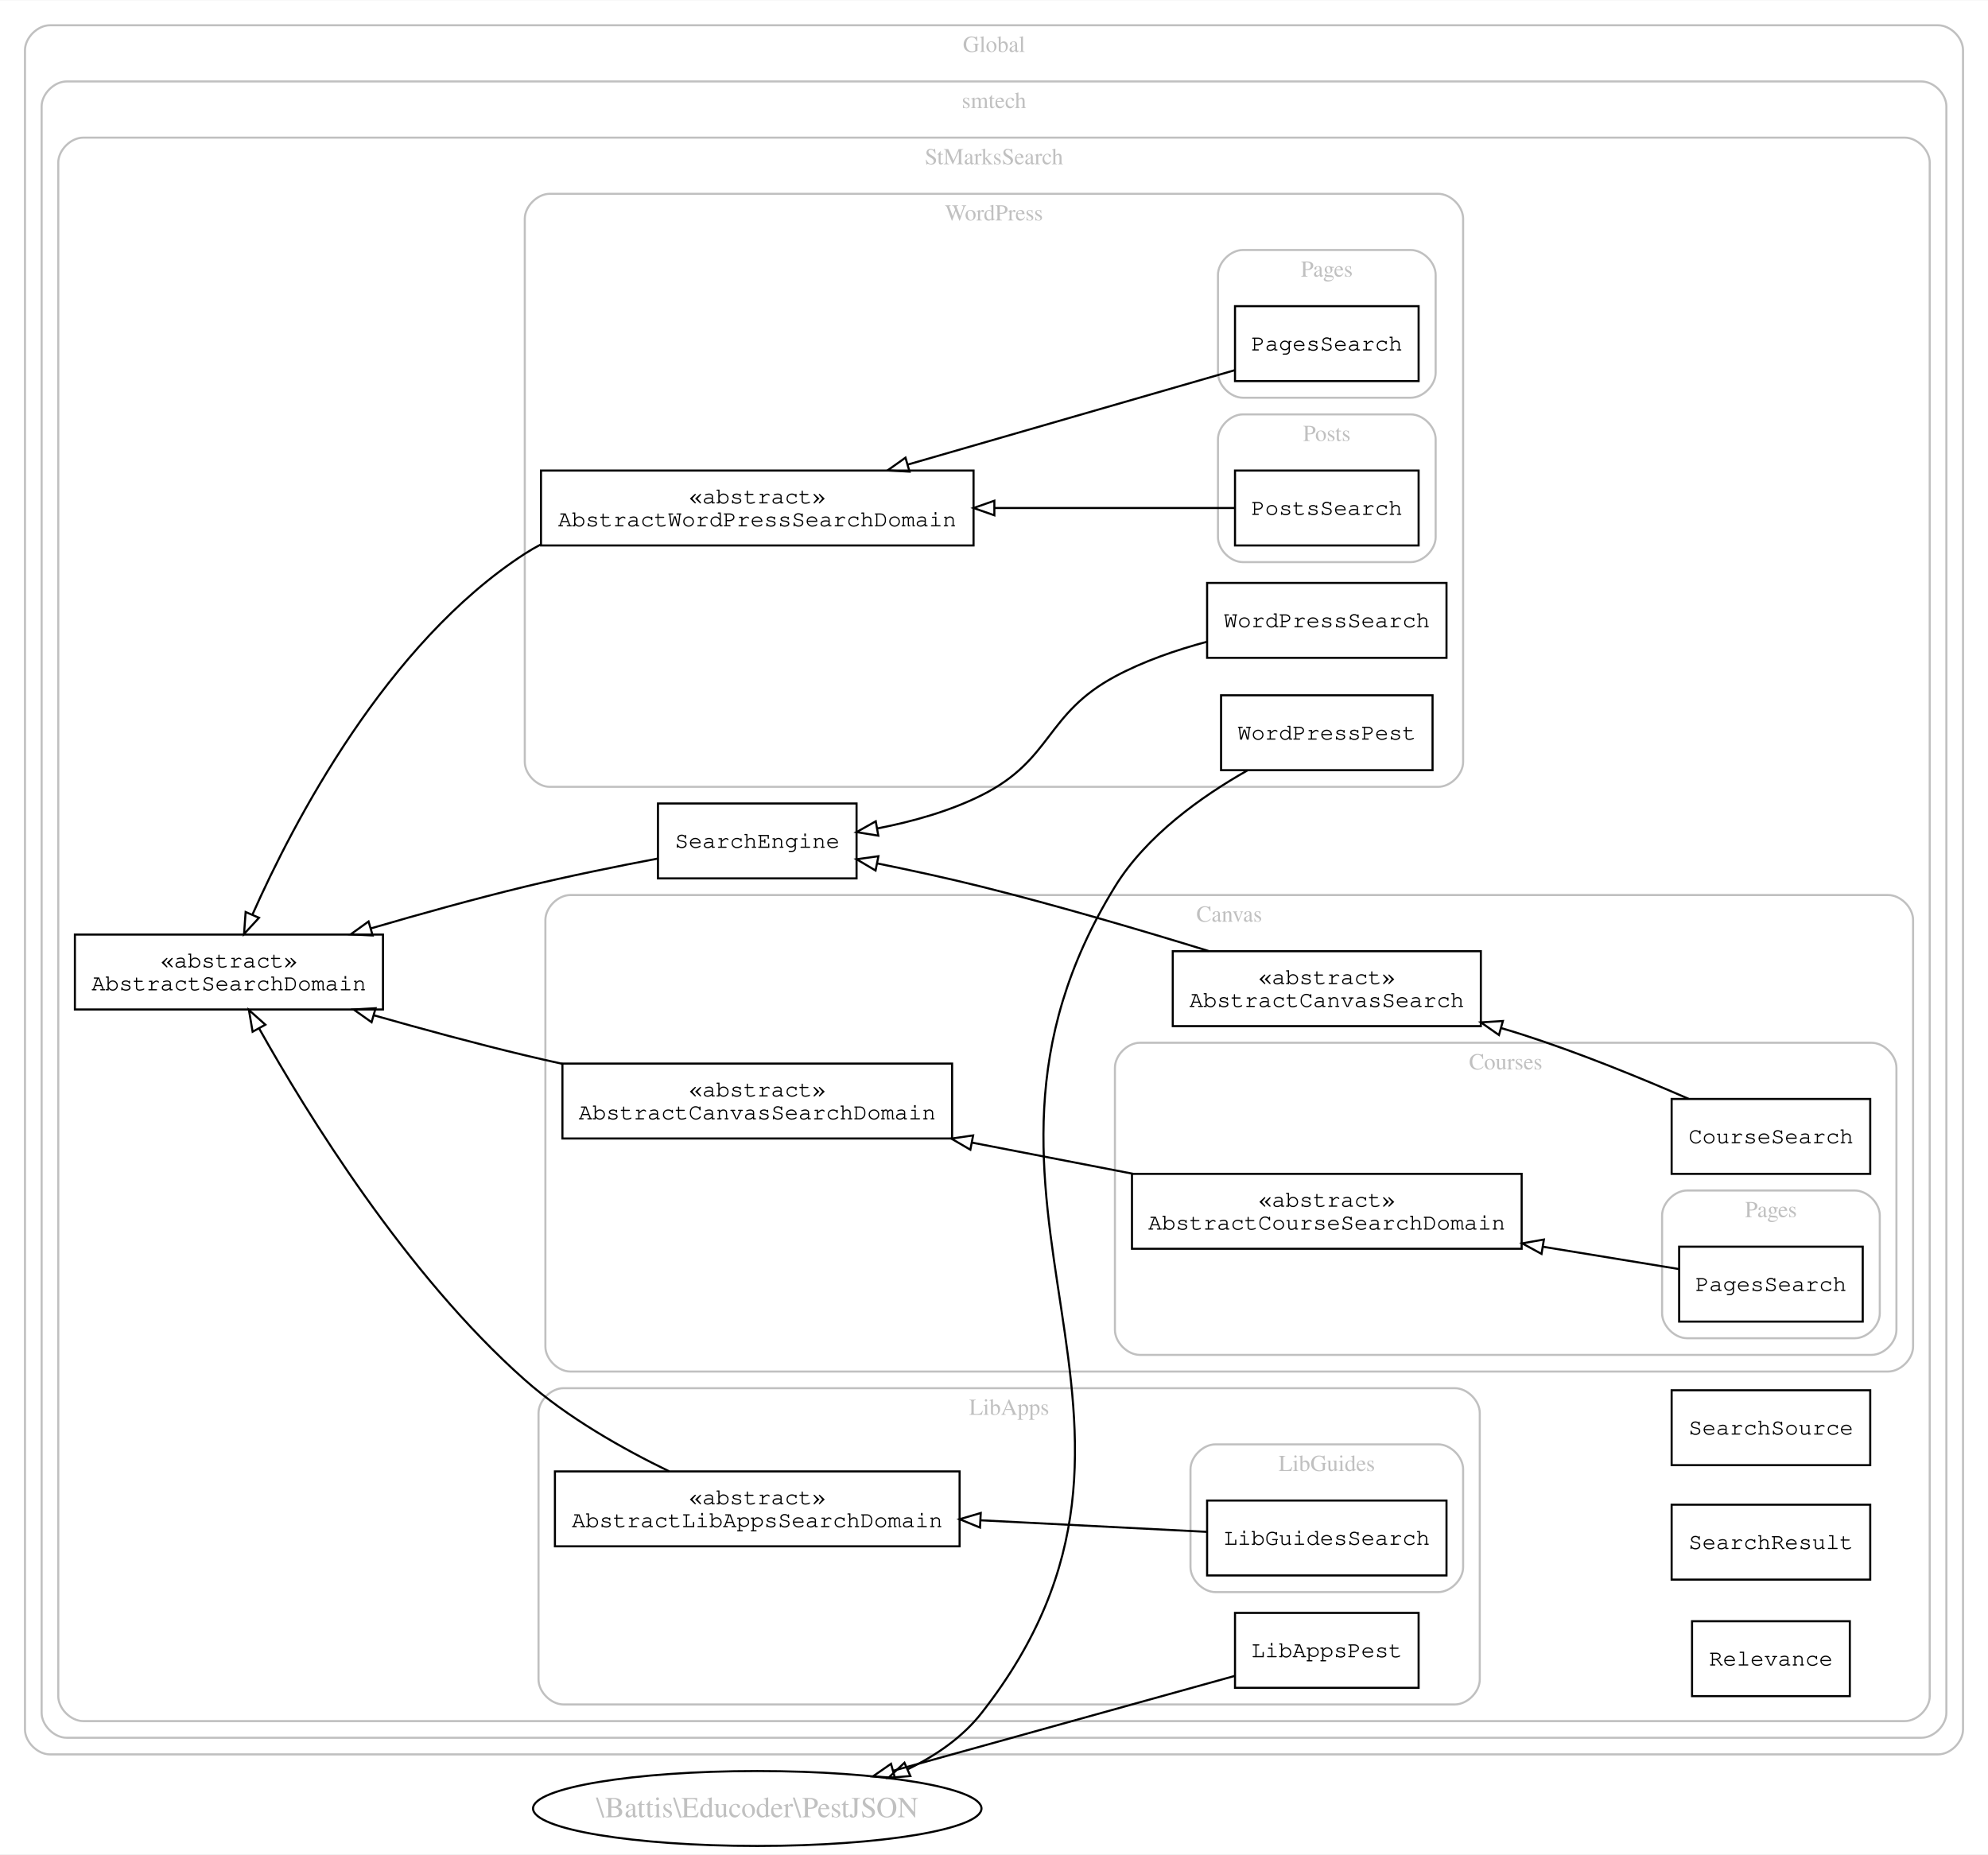
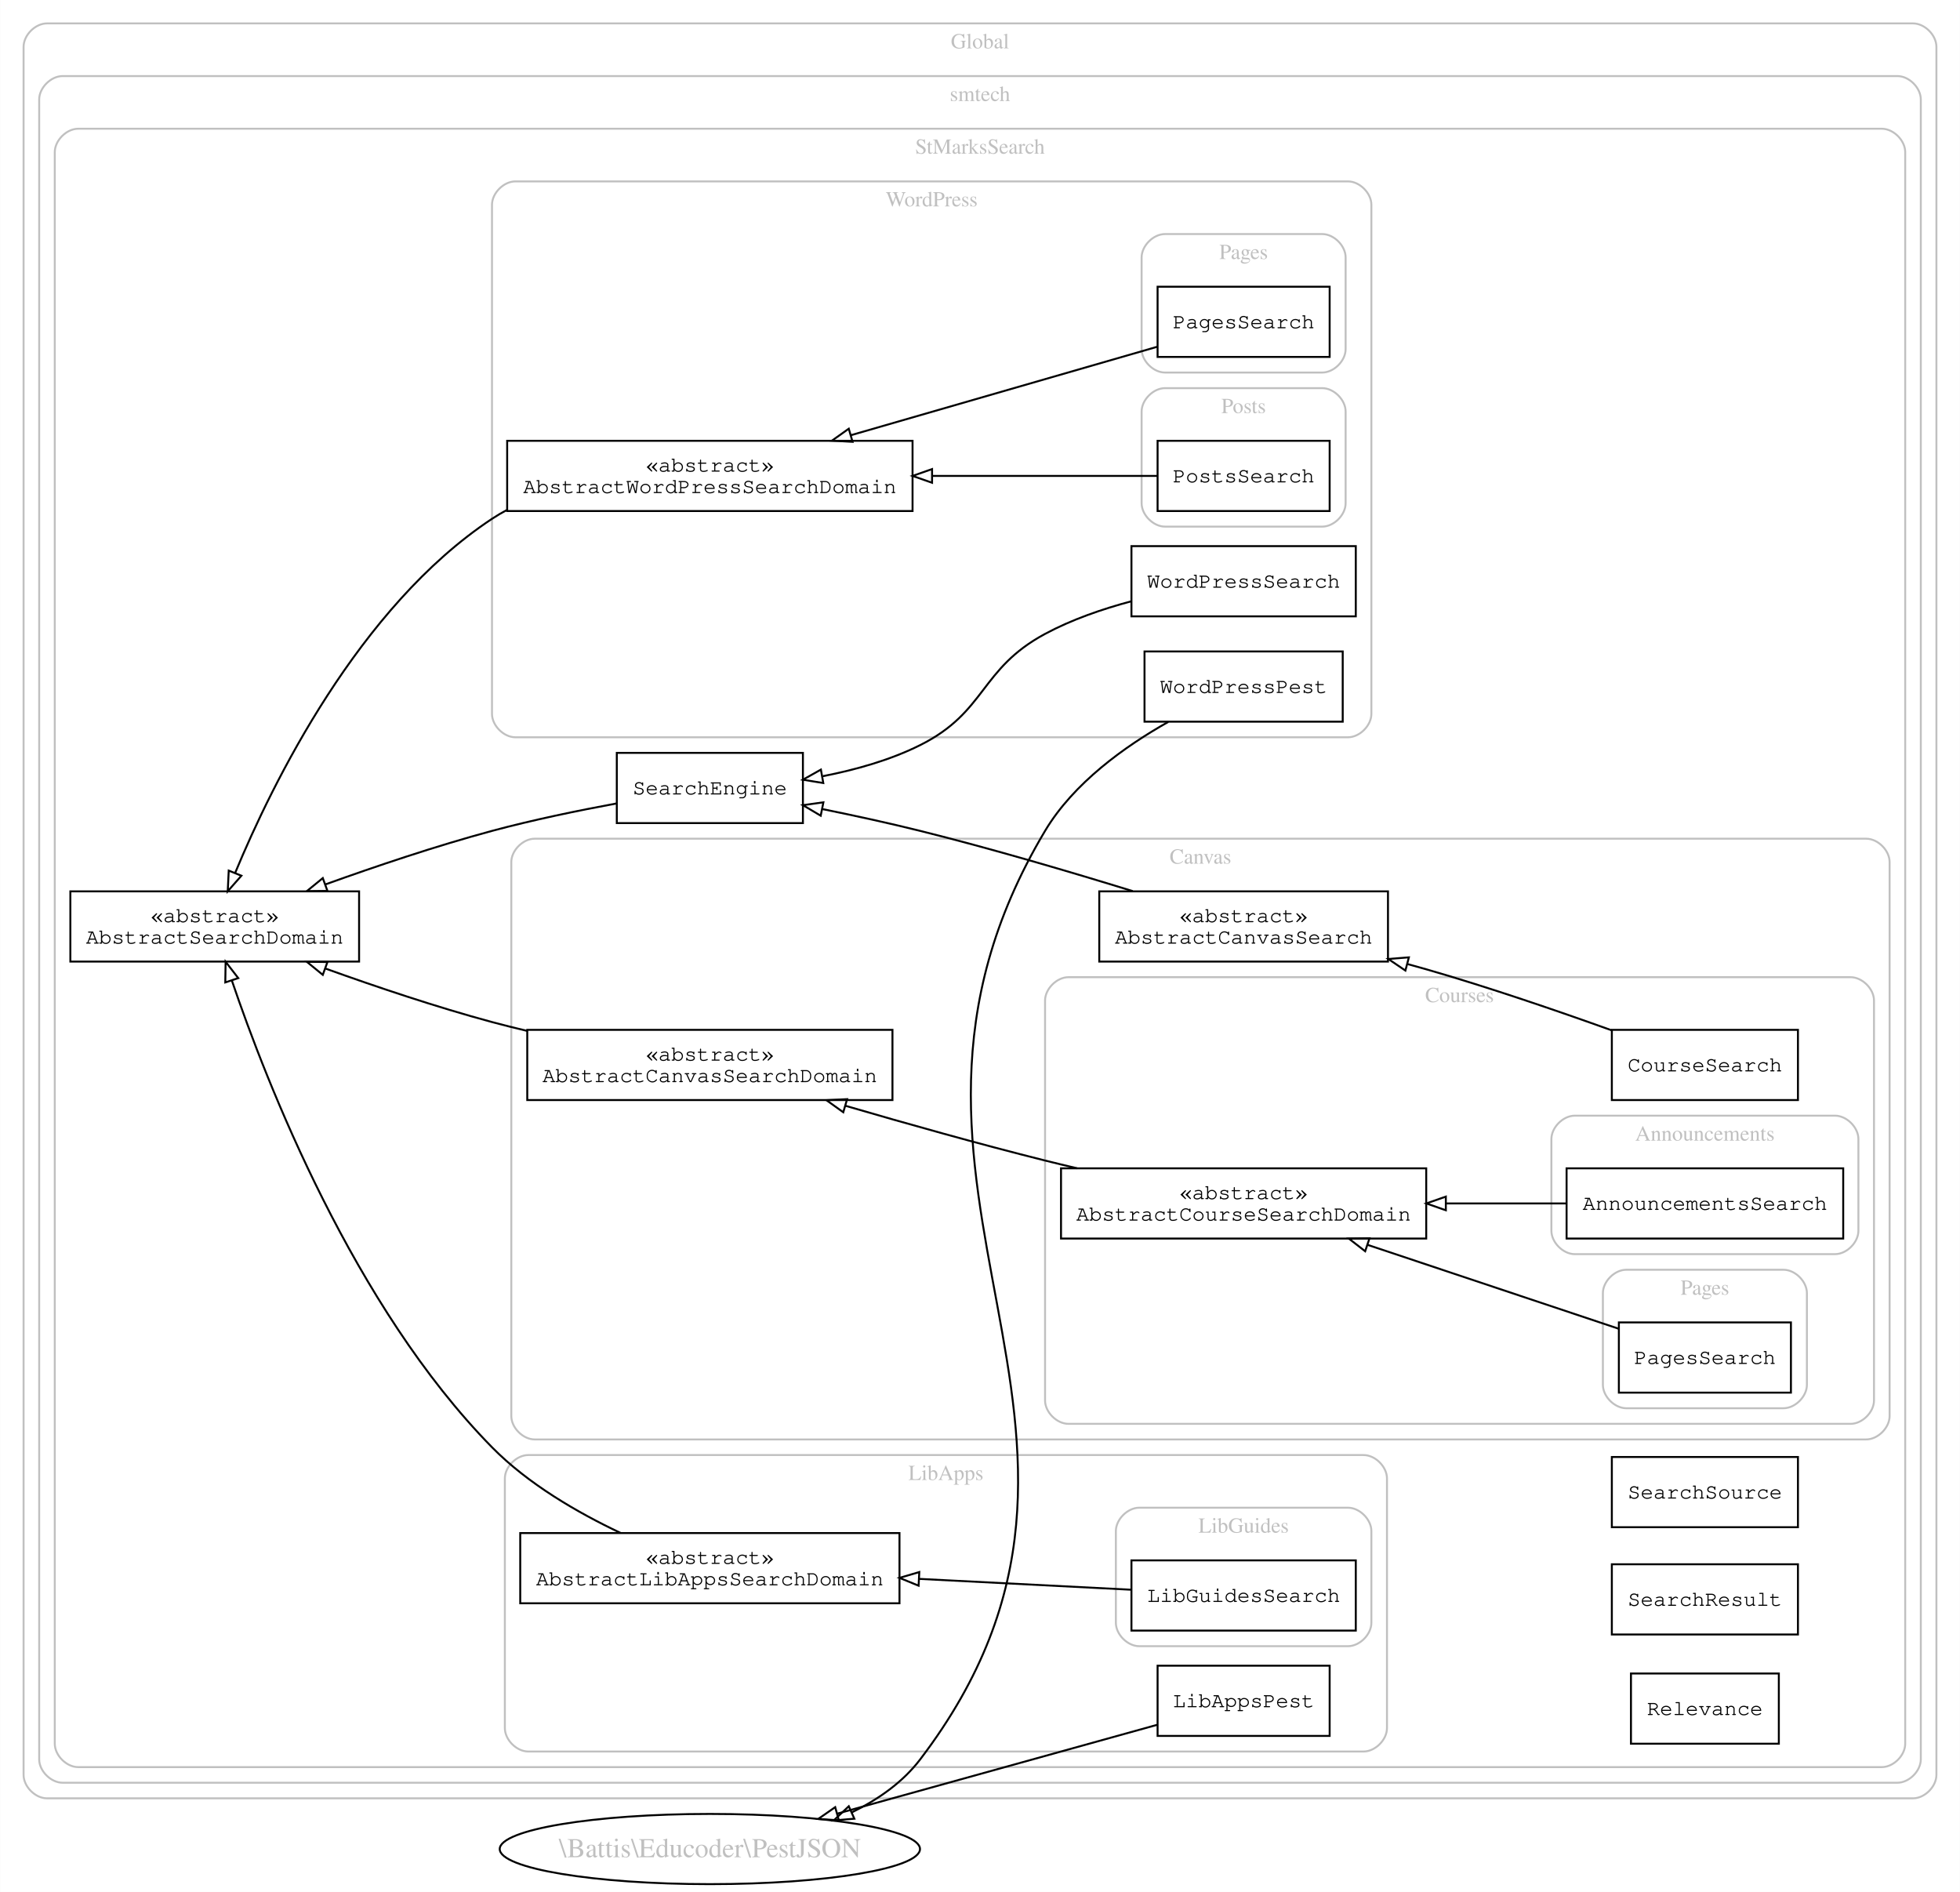
- <svg xmlns="http://www.w3.org/2000/svg" width="955pt" height="891pt" viewBox="0.00 0.00 955.31 891.00">
-   <g id="graph0" class="graph" transform="scale(1 1) rotate(0) translate(4 887)">
-     <polygon fill="#ffffff" stroke="transparent" points="-4,4 -4,-887 951.308,-887 951.308,4 -4,4" />
+ <svg xmlns="http://www.w3.org/2000/svg" width="1005pt" height="970pt" viewBox="0.00 0.00 1004.82 970.00">
+   <g id="graph0" class="graph" transform="scale(1 1) rotate(0) translate(4 966)">
+     <polygon fill="#ffffff" stroke="transparent" points="-4,4 -4,-966 1000.816,-966 1000.816,4 -4,4" />
    <g id="clust1" class="cluster">
-       <path fill="none" stroke="#c0c0c0" d="M20,-44C20,-44 927.308,-44 927.308,-44 933.308,-44 939.308,-50 939.308,-56 939.308,-56 939.308,-863 939.308,-863 939.308,-869 933.308,-875 927.308,-875 927.308,-875 20,-875 20,-875 14,-875 8,-869 8,-863 8,-863 8,-56 8,-56 8,-50 14,-44 20,-44" />
-       <text text-anchor="middle" x="473.654" y="-862.2" font-family="Times,serif" font-size="11.00" fill="#c0c0c0">Global</text>
+       <path fill="none" stroke="#c0c0c0" d="M20,-44C20,-44 976.816,-44 976.816,-44 982.816,-44 988.816,-50 988.816,-56 988.816,-56 988.816,-942 988.816,-942 988.816,-948 982.816,-954 976.816,-954 976.816,-954 20,-954 20,-954 14,-954 8,-948 8,-942 8,-942 8,-56 8,-56 8,-50 14,-44 20,-44" />
+       <text text-anchor="middle" x="498.408" y="-941.2" font-family="Times,serif" font-size="11.00" fill="#c0c0c0">Global</text>
    </g>
    <g id="clust2" class="cluster">
-       <path fill="none" stroke="#c0c0c0" d="M28,-52C28,-52 919.308,-52 919.308,-52 925.308,-52 931.308,-58 931.308,-64 931.308,-64 931.308,-836 931.308,-836 931.308,-842 925.308,-848 919.308,-848 919.308,-848 28,-848 28,-848 22,-848 16,-842 16,-836 16,-836 16,-64 16,-64 16,-58 22,-52 28,-52" />
-       <text text-anchor="middle" x="473.654" y="-835.2" font-family="Times,serif" font-size="11.00" fill="#c0c0c0">smtech</text>
+       <path fill="none" stroke="#c0c0c0" d="M28,-52C28,-52 968.816,-52 968.816,-52 974.816,-52 980.816,-58 980.816,-64 980.816,-64 980.816,-915 980.816,-915 980.816,-921 974.816,-927 968.816,-927 968.816,-927 28,-927 28,-927 22,-927 16,-921 16,-915 16,-915 16,-64 16,-64 16,-58 22,-52 28,-52" />
+       <text text-anchor="middle" x="498.408" y="-914.2" font-family="Times,serif" font-size="11.00" fill="#c0c0c0">smtech</text>
    </g>
    <g id="clust3" class="cluster">
-       <path fill="none" stroke="#c0c0c0" d="M36,-60C36,-60 911.308,-60 911.308,-60 917.308,-60 923.308,-66 923.308,-72 923.308,-72 923.308,-809 923.308,-809 923.308,-815 917.308,-821 911.308,-821 911.308,-821 36,-821 36,-821 30,-821 24,-815 24,-809 24,-809 24,-72 24,-72 24,-66 30,-60 36,-60" />
-       <text text-anchor="middle" x="473.654" y="-808.2" font-family="Times,serif" font-size="11.00" fill="#c0c0c0">StMarksSearch</text>
+       <path fill="none" stroke="#c0c0c0" d="M36,-60C36,-60 960.816,-60 960.816,-60 966.816,-60 972.816,-66 972.816,-72 972.816,-72 972.816,-888 972.816,-888 972.816,-894 966.816,-900 960.816,-900 960.816,-900 36,-900 36,-900 30,-900 24,-894 24,-888 24,-888 24,-72 24,-72 24,-66 30,-60 36,-60" />
+       <text text-anchor="middle" x="498.408" y="-887.2" font-family="Times,serif" font-size="11.00" fill="#c0c0c0">StMarksSearch</text>
    </g>
    <g id="clust4" class="cluster">
-       <path fill="none" stroke="#c0c0c0" d="M260.179,-509C260.179,-509 687.089,-509 687.089,-509 693.089,-509 699.089,-515 699.089,-521 699.089,-521 699.089,-782 699.089,-782 699.089,-788 693.089,-794 687.089,-794 687.089,-794 260.179,-794 260.179,-794 254.179,-794 248.179,-788 248.179,-782 248.179,-782 248.179,-521 248.179,-521 248.179,-515 254.179,-509 260.179,-509" />
-       <text text-anchor="middle" x="473.634" y="-781.2" font-family="Times,serif" font-size="11.00" fill="#c0c0c0">WordPress</text>
+       <path fill="none" stroke="#c0c0c0" d="M260.179,-588C260.179,-588 687.089,-588 687.089,-588 693.089,-588 699.089,-594 699.089,-600 699.089,-600 699.089,-861 699.089,-861 699.089,-867 693.089,-873 687.089,-873 687.089,-873 260.179,-873 260.179,-873 254.179,-873 248.179,-867 248.179,-861 248.179,-861 248.179,-600 248.179,-600 248.179,-594 254.179,-588 260.179,-588" />
+       <text text-anchor="middle" x="473.634" y="-860.2" font-family="Times,serif" font-size="11.00" fill="#c0c0c0">WordPress</text>
    </g>
    <g id="clust5" class="cluster">
-       <path fill="none" stroke="#c0c0c0" d="M593.275,-696C593.275,-696 673.887,-696 673.887,-696 679.887,-696 685.887,-702 685.887,-708 685.887,-708 685.887,-755 685.887,-755 685.887,-761 679.887,-767 673.887,-767 673.887,-767 593.275,-767 593.275,-767 587.275,-767 581.275,-761 581.275,-755 581.275,-755 581.275,-708 581.275,-708 581.275,-702 587.275,-696 593.275,-696" />
-       <text text-anchor="middle" x="633.581" y="-754.2" font-family="Times,serif" font-size="11.00" fill="#c0c0c0">Pages</text>
+       <path fill="none" stroke="#c0c0c0" d="M593.275,-775C593.275,-775 673.887,-775 673.887,-775 679.887,-775 685.887,-781 685.887,-787 685.887,-787 685.887,-834 685.887,-834 685.887,-840 679.887,-846 673.887,-846 673.887,-846 593.275,-846 593.275,-846 587.275,-846 581.275,-840 581.275,-834 581.275,-834 581.275,-787 581.275,-787 581.275,-781 587.275,-775 593.275,-775" />
+       <text text-anchor="middle" x="633.581" y="-833.2" font-family="Times,serif" font-size="11.00" fill="#c0c0c0">Pages</text>
    </g>
    <g id="clust6" class="cluster">
-       <path fill="none" stroke="#c0c0c0" d="M593.275,-617C593.275,-617 673.887,-617 673.887,-617 679.887,-617 685.887,-623 685.887,-629 685.887,-629 685.887,-676 685.887,-676 685.887,-682 679.887,-688 673.887,-688 673.887,-688 593.275,-688 593.275,-688 587.275,-688 581.275,-682 581.275,-676 581.275,-676 581.275,-629 581.275,-629 581.275,-623 587.275,-617 593.275,-617" />
-       <text text-anchor="middle" x="633.581" y="-675.2" font-family="Times,serif" font-size="11.00" fill="#c0c0c0">Posts</text>
+       <path fill="none" stroke="#c0c0c0" d="M593.275,-696C593.275,-696 673.887,-696 673.887,-696 679.887,-696 685.887,-702 685.887,-708 685.887,-708 685.887,-755 685.887,-755 685.887,-761 679.887,-767 673.887,-767 673.887,-767 593.275,-767 593.275,-767 587.275,-767 581.275,-761 581.275,-755 581.275,-755 581.275,-708 581.275,-708 581.275,-702 587.275,-696 593.275,-696" />
+       <text text-anchor="middle" x="633.581" y="-754.2" font-family="Times,serif" font-size="11.00" fill="#c0c0c0">Posts</text>
    </g>
    <g id="clust7" class="cluster">
-       <path fill="none" stroke="#c0c0c0" d="M270.08,-228C270.08,-228 903.308,-228 903.308,-228 909.308,-228 915.308,-234 915.308,-240 915.308,-240 915.308,-445 915.308,-445 915.308,-451 909.308,-457 903.308,-457 903.308,-457 270.08,-457 270.08,-457 264.08,-457 258.08,-451 258.08,-445 258.08,-445 258.08,-240 258.08,-240 258.08,-234 264.08,-228 270.08,-228" />
-       <text text-anchor="middle" x="586.694" y="-444.2" font-family="Times,serif" font-size="11.00" fill="#c0c0c0">Canvas</text>
+       <path fill="none" stroke="#c0c0c0" d="M270.08,-228C270.08,-228 952.816,-228 952.816,-228 958.816,-228 964.816,-234 964.816,-240 964.816,-240 964.816,-524 964.816,-524 964.816,-530 958.816,-536 952.816,-536 952.816,-536 270.08,-536 270.08,-536 264.08,-536 258.08,-530 258.08,-524 258.08,-524 258.08,-240 258.08,-240 258.08,-234 264.08,-228 270.08,-228" />
+       <text text-anchor="middle" x="611.448" y="-523.2" font-family="Times,serif" font-size="11.00" fill="#c0c0c0">Canvas</text>
    </g>
    <g id="clust8" class="cluster">
-       <path fill="none" stroke="#c0c0c0" d="M543.767,-236C543.767,-236 895.308,-236 895.308,-236 901.308,-236 907.308,-242 907.308,-248 907.308,-248 907.308,-374 907.308,-374 907.308,-380 901.308,-386 895.308,-386 895.308,-386 543.767,-386 543.767,-386 537.767,-386 531.767,-380 531.767,-374 531.767,-374 531.767,-248 531.767,-248 531.767,-242 537.767,-236 543.767,-236" />
-       <text text-anchor="middle" x="719.537" y="-373.2" font-family="Times,serif" font-size="11.00" fill="#c0c0c0">Courses</text>
+       <path fill="none" stroke="#c0c0c0" d="M543.767,-236C543.767,-236 944.816,-236 944.816,-236 950.816,-236 956.816,-242 956.816,-248 956.816,-248 956.816,-453 956.816,-453 956.816,-459 950.816,-465 944.816,-465 944.816,-465 543.767,-465 543.767,-465 537.767,-465 531.767,-459 531.767,-453 531.767,-453 531.767,-248 531.767,-248 531.767,-242 537.767,-236 543.767,-236" />
+       <text text-anchor="middle" x="744.291" y="-452.2" font-family="Times,serif" font-size="11.00" fill="#c0c0c0">Courses</text>
    </g>
    <g id="clust9" class="cluster">
-       <path fill="none" stroke="#c0c0c0" d="M806.696,-244C806.696,-244 887.308,-244 887.308,-244 893.308,-244 899.308,-250 899.308,-256 899.308,-256 899.308,-303 899.308,-303 899.308,-309 893.308,-315 887.308,-315 887.308,-315 806.696,-315 806.696,-315 800.696,-315 794.696,-309 794.696,-303 794.696,-303 794.696,-256 794.696,-256 794.696,-250 800.696,-244 806.696,-244" />
-       <text text-anchor="middle" x="847.002" y="-302.2" font-family="Times,serif" font-size="11.00" fill="#c0c0c0">Pages</text>
+       <path fill="none" stroke="#c0c0c0" d="M803.395,-323C803.395,-323 936.816,-323 936.816,-323 942.816,-323 948.816,-329 948.816,-335 948.816,-335 948.816,-382 948.816,-382 948.816,-388 942.816,-394 936.816,-394 936.816,-394 803.395,-394 803.395,-394 797.395,-394 791.395,-388 791.395,-382 791.395,-382 791.395,-335 791.395,-335 791.395,-329 797.395,-323 803.395,-323" />
+       <text text-anchor="middle" x="870.105" y="-381.2" font-family="Times,serif" font-size="11.00" fill="#c0c0c0">Announcements</text>
    </g>
    <g id="clust10" class="cluster">
+       <path fill="none" stroke="#c0c0c0" d="M829.799,-244C829.799,-244 910.411,-244 910.411,-244 916.411,-244 922.411,-250 922.411,-256 922.411,-256 922.411,-303 922.411,-303 922.411,-309 916.411,-315 910.411,-315 910.411,-315 829.799,-315 829.799,-315 823.799,-315 817.799,-309 817.799,-303 817.799,-303 817.799,-256 817.799,-256 817.799,-250 823.799,-244 829.799,-244" />
+       <text text-anchor="middle" x="870.105" y="-302.2" font-family="Times,serif" font-size="11.00" fill="#c0c0c0">Pages</text>
+     </g>
+     <g id="clust11" class="cluster">
      <path fill="none" stroke="#c0c0c0" d="M266.78,-68C266.78,-68 695.089,-68 695.089,-68 701.089,-68 707.089,-74 707.089,-80 707.089,-80 707.089,-208 707.089,-208 707.089,-214 701.089,-220 695.089,-220 695.089,-220 266.78,-220 266.78,-220 260.78,-220 254.78,-214 254.78,-208 254.78,-208 254.78,-80 254.78,-80 254.78,-74 260.78,-68 266.78,-68" />
      <text text-anchor="middle" x="480.935" y="-207.2" font-family="Times,serif" font-size="11.00" fill="#c0c0c0">LibApps</text>
    </g>
-     <g id="clust11" class="cluster">
+     <g id="clust12" class="cluster">
      <path fill="none" stroke="#c0c0c0" d="M580.073,-122C580.073,-122 687.089,-122 687.089,-122 693.089,-122 699.089,-128 699.089,-134 699.089,-134 699.089,-181 699.089,-181 699.089,-187 693.089,-193 687.089,-193 687.089,-193 580.073,-193 580.073,-193 574.073,-193 568.073,-187 568.073,-181 568.073,-181 568.073,-134 568.073,-134 568.073,-128 574.073,-122 580.073,-122" />
      <text text-anchor="middle" x="633.581" y="-180.2" font-family="Times,serif" font-size="11.00" fill="#c0c0c0">LibGuides</text>
    </g>
    <g id="node1" class="node">
-       <polygon fill="none" stroke="#000000" points="677.694,-740 589.469,-740 589.469,-704 677.694,-704 677.694,-740" />
-       <text text-anchor="middle" x="633.581" y="-718.7" font-family="Courier,monospace" font-size="11.00" fill="#000000">PagesSearch</text>
+       <polygon fill="none" stroke="#000000" points="677.694,-819 589.469,-819 589.469,-783 677.694,-783 677.694,-819" />
+       <text text-anchor="middle" x="633.581" y="-797.7" font-family="Courier,monospace" font-size="11.00" fill="#000000">PagesSearch</text>
    </g>
    <g id="node3" class="node">
-       <polygon fill="none" stroke="#000000" points="463.826,-661 255.963,-661 255.963,-625 463.826,-625 463.826,-661" />
-       <text text-anchor="start" x="326.889" y="-645.2" font-family="Courier,monospace" font-size="11.00" fill="#000000">«abstract»</text>
-       <text text-anchor="start" x="264.179" y="-634.2" font-family="Courier,monospace" font-size="11.00" fill="#000000">AbstractWordPressSearchDomain</text>
+       <polygon fill="none" stroke="#000000" points="463.826,-740 255.963,-740 255.963,-704 463.826,-704 463.826,-740" />
+       <text text-anchor="start" x="326.889" y="-724.2" font-family="Courier,monospace" font-size="11.00" fill="#000000">«abstract»</text>
+       <text text-anchor="start" x="264.179" y="-713.2" font-family="Courier,monospace" font-size="11.00" fill="#000000">AbstractWordPressSearchDomain</text>
    </g>
-     <g id="edge5" class="edge">
-       <path fill="none" stroke="#000000" d="M589.304,-709.22C546.897,-696.978 482.161,-678.292 432.257,-663.887" />
-       <polygon fill="none" stroke="#000000" points="433.063,-660.477 422.485,-661.067 431.122,-667.203 433.063,-660.477" />
+     <g id="edge6" class="edge">
+       <path fill="none" stroke="#000000" d="M589.304,-788.22C546.897,-775.978 482.161,-757.292 432.257,-742.887" />
+       <polygon fill="none" stroke="#000000" points="433.063,-739.477 422.485,-740.067 431.122,-746.203 433.063,-739.477" />
    </g>
    <g id="node2" class="node">
-       <polygon fill="none" stroke="#000000" points="677.694,-661 589.469,-661 589.469,-625 677.694,-625 677.694,-661" />
-       <text text-anchor="middle" x="633.581" y="-639.7" font-family="Courier,monospace" font-size="11.00" fill="#000000">PostsSearch</text>
+       <polygon fill="none" stroke="#000000" points="677.694,-740 589.469,-740 589.469,-704 677.694,-704 677.694,-740" />
+       <text text-anchor="middle" x="633.581" y="-718.7" font-family="Courier,monospace" font-size="11.00" fill="#000000">PostsSearch</text>
    </g>
-     <g id="edge10" class="edge">
-       <path fill="none" stroke="#000000" d="M589.304,-643C557.997,-643 514.522,-643 473.828,-643" />
-       <polygon fill="none" stroke="#000000" points="473.827,-639.5 463.827,-643 473.827,-646.5 473.827,-639.5" />
+     <g id="edge11" class="edge">
+       <path fill="none" stroke="#000000" d="M589.304,-722C557.997,-722 514.522,-722 473.828,-722" />
+       <polygon fill="none" stroke="#000000" points="473.827,-718.5 463.827,-722 473.827,-725.5 473.827,-718.5" />
    </g>
-     <g id="node15" class="node">
-       <polygon fill="none" stroke="#000000" points="180.032,-438 31.989,-438 31.989,-402 180.032,-402 180.032,-438" />
-       <text text-anchor="start" x="73.005" y="-422.2" font-family="Courier,monospace" font-size="11.00" fill="#000000">«abstract»</text>
-       <text text-anchor="start" x="40" y="-411.2" font-family="Courier,monospace" font-size="11.00" fill="#000000">AbstractSearchDomain</text>
+     <g id="node16" class="node">
+       <polygon fill="none" stroke="#000000" points="180.032,-509 31.989,-509 31.989,-473 180.032,-473 180.032,-509" />
+       <text text-anchor="start" x="73.005" y="-493.2" font-family="Courier,monospace" font-size="11.00" fill="#000000">«abstract»</text>
+       <text text-anchor="start" x="40" y="-482.2" font-family="Courier,monospace" font-size="11.00" fill="#000000">AbstractSearchDomain</text>
    </g>
    <g id="edge1" class="edge">
-       <path fill="none" stroke="#000000" d="M256.167,-625.643C253.42,-624.211 250.75,-622.666 248.179,-621 181.643,-577.9 136.893,-491.746 117.287,-447.547" />
-       <polygon fill="none" stroke="#000000" points="120.457,-446.061 113.271,-438.276 114.034,-448.843 120.457,-446.061" />
+       <path fill="none" stroke="#000000" d="M256.126,-704.705C253.391,-703.255 250.735,-701.689 248.179,-700 179.763,-654.789 135.477,-564.221 116.547,-518.602" />
+       <polygon fill="none" stroke="#000000" points="119.682,-517.019 112.687,-509.062 113.193,-519.644 119.682,-517.019" />
    </g>
    <g id="node4" class="node">
-       <polygon fill="none" stroke="#000000" points="684.395,-553 582.767,-553 582.767,-517 684.395,-517 684.395,-553" />
-       <text text-anchor="middle" x="633.581" y="-531.7" font-family="Courier,monospace" font-size="11.00" fill="#000000">WordPressPest</text>
+       <polygon fill="none" stroke="#000000" points="684.395,-632 582.767,-632 582.767,-596 684.395,-596 684.395,-632" />
+       <text text-anchor="middle" x="633.581" y="-610.7" font-family="Courier,monospace" font-size="11.00" fill="#000000">WordPressPest</text>
    </g>
-     <g id="node19" class="node">
+     <g id="node20" class="node">
      <ellipse fill="none" stroke="#000000" cx="359.894" cy="-18" rx="107.746" ry="18" />
      <text text-anchor="middle" x="359.894" y="-13.8" font-family="Times,serif" font-size="14.00" fill="#c0c0c0">\Battis\Educoder\PestJSON</text>
    </g>
-     <g id="edge6" class="edge">
-       <path fill="none" stroke="#000000" d="M595.437,-516.888C573.266,-504.337 546.813,-485.481 531.767,-461 438.189,-308.734 577.877,-204.775 467.767,-64 458.595,-52.273 445.861,-43.492 432.349,-36.932" />
-       <polygon fill="none" stroke="#000000" points="433.463,-33.597 422.904,-32.735 430.621,-39.994 433.463,-33.597" />
+     <g id="edge7" class="edge">
+       <path fill="none" stroke="#000000" d="M594.955,-595.883C572.752,-583.383 546.435,-564.582 531.767,-540 422.391,-356.692 597.066,-233.843 467.767,-64 458.799,-52.22 446.222,-43.421 432.81,-36.859" />
+       <polygon fill="none" stroke="#000000" points="433.983,-33.55 423.425,-32.665 431.126,-39.941 433.983,-33.55" />
    </g>
    <g id="node5" class="node">
-       <polygon fill="none" stroke="#000000" points="691.097,-607 576.065,-607 576.065,-571 691.097,-571 691.097,-607" />
-       <text text-anchor="middle" x="633.581" y="-585.7" font-family="Courier,monospace" font-size="11.00" fill="#000000">WordPressSearch</text>
+       <polygon fill="none" stroke="#000000" points="691.097,-686 576.065,-686 576.065,-650 691.097,-650 691.097,-686" />
+       <text text-anchor="middle" x="633.581" y="-664.7" font-family="Courier,monospace" font-size="11.00" fill="#000000">WordPressSearch</text>
    </g>
-     <g id="node18" class="node">
-       <polygon fill="none" stroke="#000000" points="407.608,-501 312.181,-501 312.181,-465 407.608,-465 407.608,-501" />
-       <text text-anchor="middle" x="359.894" y="-479.7" font-family="Courier,monospace" font-size="11.00" fill="#000000">SearchEngine</text>
+     <g id="node19" class="node">
+       <polygon fill="none" stroke="#000000" points="407.608,-580 312.181,-580 312.181,-544 407.608,-544 407.608,-580" />
+       <text text-anchor="middle" x="359.894" y="-558.7" font-family="Courier,monospace" font-size="11.00" fill="#000000">SearchEngine</text>
+     </g>
+     <g id="edge13" class="edge">
+       <path fill="none" stroke="#000000" d="M576.046,-657.737C561.095,-653.748 545.377,-648.319 531.767,-641 498.221,-622.959 501.823,-601.06 467.767,-584 452.412,-576.308 434.547,-571.306 417.826,-568.052" />
+       <polygon fill="none" stroke="#000000" points="418.051,-564.538 407.595,-566.244 416.833,-571.431 418.051,-564.538" />
+     </g>
+     <g id="node6" class="node">
+       <polygon fill="none" stroke="#000000" points="941.026,-367 799.184,-367 799.184,-331 941.026,-331 941.026,-367" />
+       <text text-anchor="middle" x="870.105" y="-345.7" font-family="Courier,monospace" font-size="11.00" fill="#000000">AnnouncementsSearch</text>
+     </g>
+     <g id="node9" class="node">
+       <polygon fill="none" stroke="#000000" points="727.21,-367 539.953,-367 539.953,-331 727.21,-331 727.21,-367" />
+       <text text-anchor="start" x="600.576" y="-351.2" font-family="Courier,monospace" font-size="11.00" fill="#000000">«abstract»</text>
+       <text text-anchor="start" x="547.767" y="-340.2" font-family="Courier,monospace" font-size="11.00" fill="#000000">AbstractCourseSearchDomain</text>
+     </g>
+     <g id="edge3" class="edge">
+       <path fill="none" stroke="#000000" d="M799.14,-349C779.729,-349 758.281,-349 737.44,-349" />
+       <polygon fill="none" stroke="#000000" points="737.269,-345.5 727.269,-349 737.269,-352.5 737.269,-345.5" />
+     </g>
+     <g id="node7" class="node">
+       <polygon fill="none" stroke="#000000" points="914.218,-288 825.993,-288 825.993,-252 914.218,-252 914.218,-288" />
+       <text text-anchor="middle" x="870.105" y="-266.7" font-family="Courier,monospace" font-size="11.00" fill="#000000">PagesSearch</text>
+     </g>
+     <g id="edge5" class="edge">
+       <path fill="none" stroke="#000000" d="M825.894,-284.767C789.626,-296.881 737.808,-314.188 697.097,-327.786" />
+       <polygon fill="none" stroke="#000000" points="695.91,-324.492 687.534,-330.98 698.128,-331.131 695.91,-324.492" />
+     </g>
+     <g id="node8" class="node">
+       <polygon fill="none" stroke="#000000" points="917.818,-438 822.392,-438 822.392,-402 917.818,-402 917.818,-438" />
+       <text text-anchor="middle" x="870.105" y="-416.7" font-family="Courier,monospace" font-size="11.00" fill="#000000">CourseSearch</text>
+     </g>
+     <g id="node10" class="node">
+       <polygon fill="none" stroke="#000000" points="707.603,-509 559.56,-509 559.56,-473 707.603,-473 707.603,-509" />
+       <text text-anchor="start" x="600.576" y="-493.2" font-family="Courier,monospace" font-size="11.00" fill="#000000">«abstract»</text>
+       <text text-anchor="start" x="567.571" y="-482.2" font-family="Courier,monospace" font-size="11.00" fill="#000000">AbstractCanvasSearch</text>
+     </g>
+     <g id="edge4" class="edge">
+       <path fill="none" stroke="#000000" d="M822.266,-437.77C794.735,-447.657 759.363,-459.789 727.395,-469 724.22,-469.915 720.977,-470.819 717.695,-471.71" />
+       <polygon fill="none" stroke="#000000" points="716.534,-468.396 707.76,-474.335 718.322,-475.164 716.534,-468.396" />
+     </g>
+     <g id="node11" class="node">
+       <polygon fill="none" stroke="#000000" points="453.523,-438 266.266,-438 266.266,-402 453.523,-402 453.523,-438" />
+       <text text-anchor="start" x="326.889" y="-422.2" font-family="Courier,monospace" font-size="11.00" fill="#000000">«abstract»</text>
+       <text text-anchor="start" x="274.08" y="-411.2" font-family="Courier,monospace" font-size="11.00" fill="#000000">AbstractCanvasSearchDomain</text>
+     </g>
+     <g id="edge14" class="edge">
+       <path fill="none" stroke="#000000" d="M548.213,-367.02C542.639,-368.328 537.118,-369.661 531.767,-371 497.953,-379.464 460.718,-389.936 429.576,-399.023" />
+       <polygon fill="none" stroke="#000000" points="428.303,-395.749 419.691,-401.92 430.272,-402.466 428.303,-395.749" />
+     </g>
+     <g id="edge2" class="edge">
+       <path fill="none" stroke="#000000" d="M576.743,-509.115C544.885,-518.935 504.321,-530.889 467.767,-540 451.564,-544.038 433.856,-547.883 417.558,-551.195" />
+       <polygon fill="none" stroke="#000000" points="416.737,-547.79 407.619,-553.186 418.111,-554.654 416.737,-547.79" />
    </g>
    <g id="edge12" class="edge">
-       <path fill="none" stroke="#000000" d="M576.046,-578.737C561.095,-574.748 545.377,-569.319 531.767,-562 498.221,-543.959 501.823,-522.06 467.767,-505 452.412,-497.308 434.547,-492.306 417.826,-489.052" />
-       <polygon fill="none" stroke="#000000" points="418.051,-485.538 407.595,-487.244 416.833,-492.431 418.051,-485.538" />
+       <path fill="none" stroke="#000000" d="M266.109,-437.487C260.02,-438.925 254,-440.432 248.179,-442 219.679,-449.678 188.625,-460.132 162.83,-469.411" />
+       <polygon fill="none" stroke="#000000" points="161.422,-466.199 153.218,-472.902 163.812,-472.778 161.422,-466.199" />
    </g>
-     <g id="node6" class="node">
-       <polygon fill="none" stroke="#000000" points="891.114,-288 802.889,-288 802.889,-252 891.114,-252 891.114,-288" />
-       <text text-anchor="middle" x="847.002" y="-266.7" font-family="Courier,monospace" font-size="11.00" fill="#000000">PagesSearch</text>
-     </g>
-     <g id="node8" class="node">
-       <polygon fill="none" stroke="#000000" points="727.21,-323 539.953,-323 539.953,-287 727.21,-287 727.21,-323" />
-       <text text-anchor="start" x="600.576" y="-307.2" font-family="Courier,monospace" font-size="11.00" fill="#000000">«abstract»</text>
-       <text text-anchor="start" x="547.767" y="-296.2" font-family="Courier,monospace" font-size="11.00" fill="#000000">AbstractCourseSearchDomain</text>
-     </g>
-     <g id="edge4" class="edge">
-       <path fill="none" stroke="#000000" d="M802.781,-277.252C783.743,-280.374 760.609,-284.168 737.638,-287.935" />
-       <polygon fill="none" stroke="#000000" points="736.766,-284.531 727.465,-289.603 737.899,-291.439 736.766,-284.531" />
-     </g>
-     <g id="node7" class="node">
-       <polygon fill="none" stroke="#000000" points="894.715,-359 799.288,-359 799.288,-323 894.715,-323 894.715,-359" />
-       <text text-anchor="middle" x="847.002" y="-337.7" font-family="Courier,monospace" font-size="11.00" fill="#000000">CourseSearch</text>
-     </g>
-     <g id="node9" class="node">
-       <polygon fill="none" stroke="#000000" points="707.603,-430 559.56,-430 559.56,-394 707.603,-394 707.603,-430" />
-       <text text-anchor="start" x="600.576" y="-414.2" font-family="Courier,monospace" font-size="11.00" fill="#000000">«abstract»</text>
-       <text text-anchor="start" x="567.571" y="-403.2" font-family="Courier,monospace" font-size="11.00" fill="#000000">AbstractCanvasSearch</text>
-     </g>
-     <g id="edge3" class="edge">
-       <path fill="none" stroke="#000000" d="M807.446,-359.055C784.421,-369.095 754.646,-381.283 727.395,-390 724.109,-391.051 720.743,-392.076 717.332,-393.071" />
-       <polygon fill="none" stroke="#000000" points="716.308,-389.723 707.628,-395.798 718.202,-396.462 716.308,-389.723" />
-     </g>
-     <g id="node10" class="node">
-       <polygon fill="none" stroke="#000000" points="453.523,-376 266.266,-376 266.266,-340 453.523,-340 453.523,-376" />
-       <text text-anchor="start" x="326.889" y="-360.2" font-family="Courier,monospace" font-size="11.00" fill="#000000">«abstract»</text>
-       <text text-anchor="start" x="274.08" y="-349.2" font-family="Courier,monospace" font-size="11.00" fill="#000000">AbstractCanvasSearchDomain</text>
-     </g>
-     <g id="edge13" class="edge">
-       <path fill="none" stroke="#000000" d="M540.542,-323.017C515.643,-327.839 488.582,-333.079 463.167,-338.001" />
-       <polygon fill="none" stroke="#000000" points="462.294,-334.605 453.142,-339.942 463.625,-341.477 462.294,-334.605" />
-     </g>
-     <g id="edge2" class="edge">
-       <path fill="none" stroke="#000000" d="M576.743,-430.115C544.885,-439.935 504.321,-451.889 467.767,-461 451.564,-465.038 433.856,-468.883 417.558,-472.195" />
-       <polygon fill="none" stroke="#000000" points="416.737,-468.79 407.619,-474.186 418.111,-475.654 416.737,-468.79" />
-     </g>
-     <g id="edge11" class="edge">
-       <path fill="none" stroke="#000000" d="M266.209,-375.879C260.096,-377.221 254.043,-378.6 248.179,-380 224.393,-385.679 198.597,-392.678 175.591,-399.226" />
-       <polygon fill="none" stroke="#000000" points="174.564,-395.879 165.916,-401.999 176.493,-402.608 174.564,-395.879" />
-     </g>
-     <g id="node11" class="node">
+     <g id="node12" class="node">
      <polygon fill="none" stroke="#000000" points="691.097,-166 576.065,-166 576.065,-130 691.097,-130 691.097,-166" />
      <text text-anchor="middle" x="633.581" y="-144.7" font-family="Courier,monospace" font-size="11.00" fill="#000000">LibGuidesSearch</text>
    </g>
-     <g id="node13" class="node">
+     <g id="node14" class="node">
      <polygon fill="none" stroke="#000000" points="457.123,-180 262.665,-180 262.665,-144 457.123,-144 457.123,-180" />
      <text text-anchor="start" x="326.889" y="-164.2" font-family="Courier,monospace" font-size="11.00" fill="#000000">«abstract»</text>
      <text text-anchor="start" x="270.78" y="-153.2" font-family="Courier,monospace" font-size="11.00" fill="#000000">AbstractLibAppsSearchDomain</text>
    </g>
-     <g id="edge7" class="edge">
+     <g id="edge8" class="edge">
      <path fill="none" stroke="#000000" d="M575.874,-150.952C544.408,-152.561 504.437,-154.606 467.459,-156.498" />
      <polygon fill="none" stroke="#000000" points="466.926,-153.02 457.118,-157.027 467.284,-160.011 466.926,-153.02" />
    </g>
-     <g id="node12" class="node">
+     <g id="node13" class="node">
      <polygon fill="none" stroke="#000000" points="677.694,-112 589.469,-112 589.469,-76 677.694,-76 677.694,-112" />
      <text text-anchor="middle" x="633.581" y="-90.7" font-family="Courier,monospace" font-size="11.00" fill="#000000">LibAppsPest</text>
    </g>
-     <g id="edge8" class="edge">
+     <g id="edge9" class="edge">
      <path fill="none" stroke="#000000" d="M589.304,-81.705C544.911,-69.377 476.05,-50.255 425.348,-36.176" />
      <polygon fill="none" stroke="#000000" points="426.034,-32.734 415.462,-33.431 424.161,-39.479 426.034,-32.734" />
    </g>
-     <g id="edge9" class="edge">
-       <path fill="none" stroke="#000000" d="M317.572,-180.035C295.405,-190.767 268.684,-205.835 248.179,-224 190.963,-274.686 143.301,-352.254 120.487,-392.943" />
-       <polygon fill="none" stroke="#000000" points="117.393,-391.306 115.615,-401.75 123.518,-394.694 117.393,-391.306" />
+     <g id="edge10" class="edge">
+       <path fill="none" stroke="#000000" d="M314.052,-180.089C292.121,-190.453 266.681,-205.173 248.179,-224 177.262,-296.16 132.567,-410.926 114.79,-463.303" />
+       <polygon fill="none" stroke="#000000" points="111.428,-462.321 111.594,-472.915 118.071,-464.53 111.428,-462.321" />
    </g>
-     <g id="node14" class="node">
-       <polygon fill="none" stroke="#000000" points="894.715,-219 799.288,-219 799.288,-183 894.715,-183 894.715,-219" />
-       <text text-anchor="middle" x="847.002" y="-197.7" font-family="Courier,monospace" font-size="11.00" fill="#000000">SearchSource</text>
-     </g>
-     <g id="node16" class="node">
-       <polygon fill="none" stroke="#000000" points="894.715,-164 799.288,-164 799.288,-128 894.715,-128 894.715,-164" />
-       <text text-anchor="middle" x="847.002" y="-142.7" font-family="Courier,monospace" font-size="11.00" fill="#000000">SearchResult</text>
+     <g id="node15" class="node">
+       <polygon fill="none" stroke="#000000" points="917.818,-219 822.392,-219 822.392,-183 917.818,-183 917.818,-219" />
+       <text text-anchor="middle" x="870.105" y="-197.7" font-family="Courier,monospace" font-size="11.00" fill="#000000">SearchSource</text>
    </g>
    <g id="node17" class="node">
-       <polygon fill="none" stroke="#000000" points="884.912,-108 809.091,-108 809.091,-72 884.912,-72 884.912,-108" />
-       <text text-anchor="middle" x="847.002" y="-86.7" font-family="Courier,monospace" font-size="11.00" fill="#000000">Relevance</text>
+       <polygon fill="none" stroke="#000000" points="917.818,-164 822.392,-164 822.392,-128 917.818,-128 917.818,-164" />
+       <text text-anchor="middle" x="870.105" y="-142.7" font-family="Courier,monospace" font-size="11.00" fill="#000000">SearchResult</text>
    </g>
-     <g id="edge14" class="edge">
-       <path fill="none" stroke="#000000" d="M312.131,-474.534C292.267,-470.769 269.024,-466.048 248.179,-461 223.93,-455.127 197.618,-447.809 174.298,-440.988" />
-       <polygon fill="none" stroke="#000000" points="175.083,-437.571 164.501,-438.101 173.103,-444.285 175.083,-437.571" />
+     <g id="node18" class="node">
+       <polygon fill="none" stroke="#000000" points="908.016,-108 832.195,-108 832.195,-72 908.016,-72 908.016,-108" />
+       <text text-anchor="middle" x="870.105" y="-86.7" font-family="Courier,monospace" font-size="11.00" fill="#000000">Relevance</text>
+     </g>
+     <g id="edge15" class="edge">
+       <path fill="none" stroke="#000000" d="M312.271,-554.114C292.325,-550.426 268.984,-545.605 248.179,-540 219.679,-532.322 188.625,-521.868 162.83,-512.589" />
+       <polygon fill="none" stroke="#000000" points="163.812,-509.222 153.218,-509.098 161.422,-515.802 163.812,-509.222" />
    </g>
  </g>
</svg>
